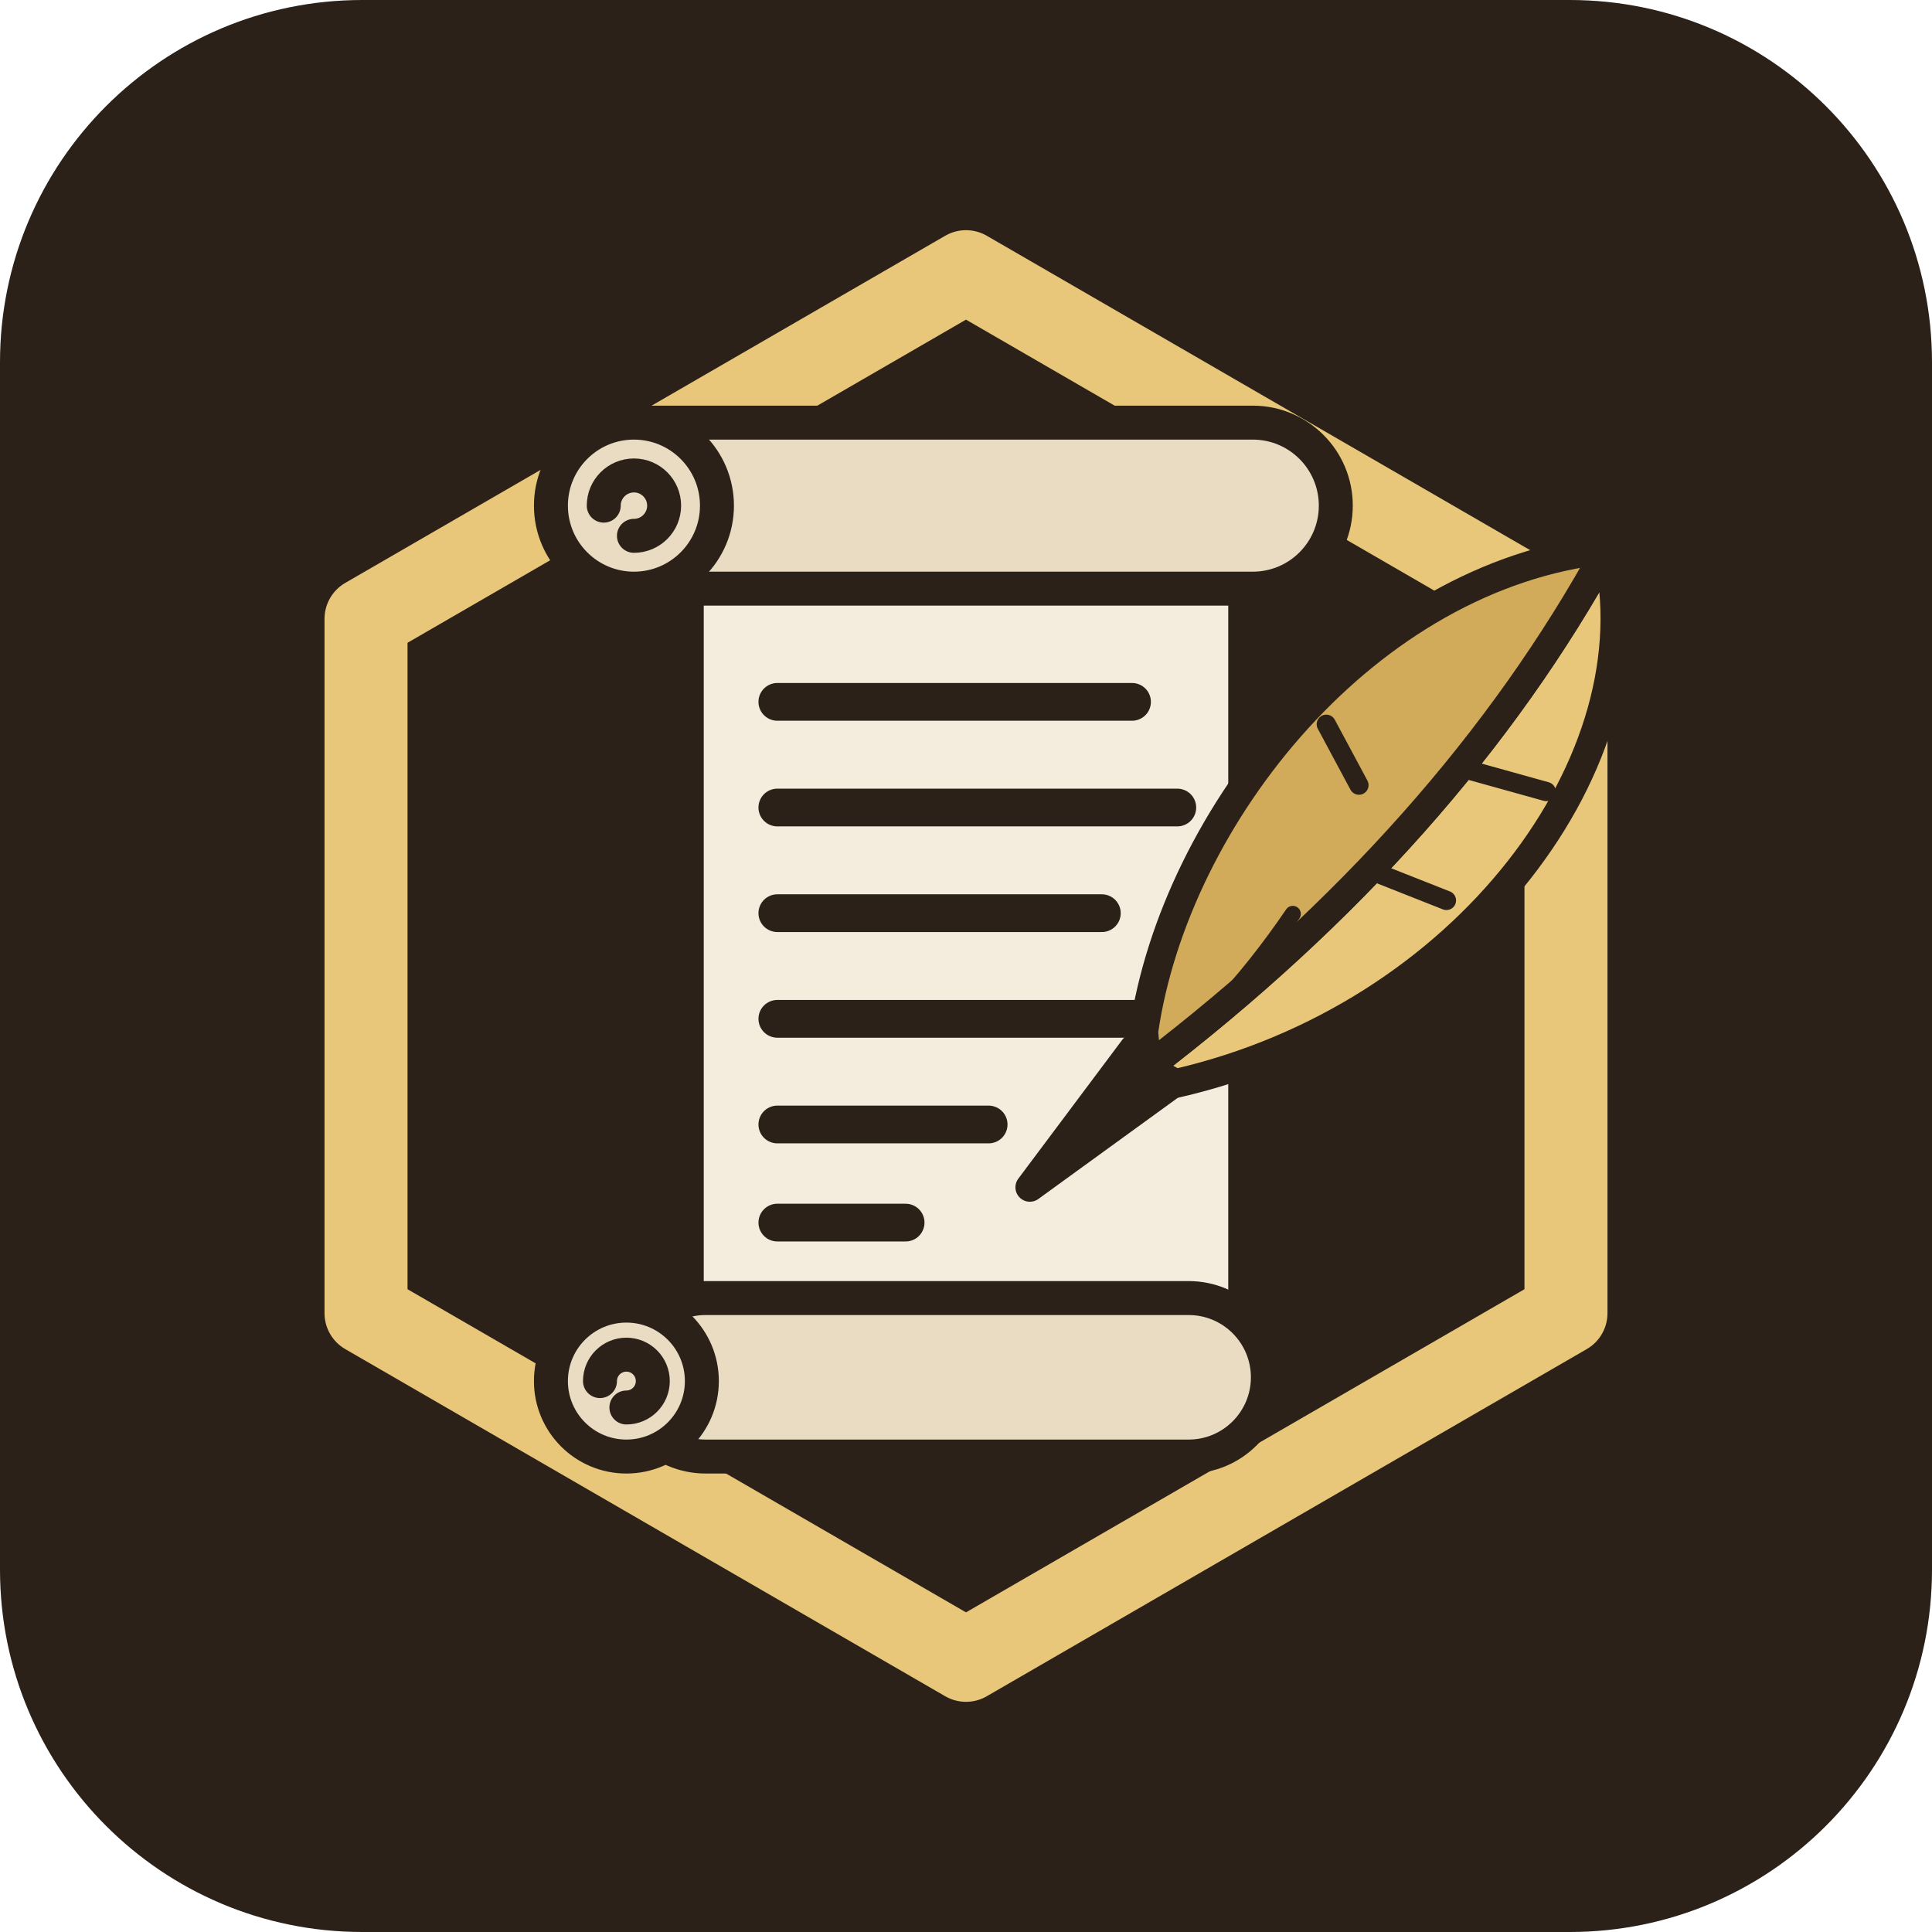
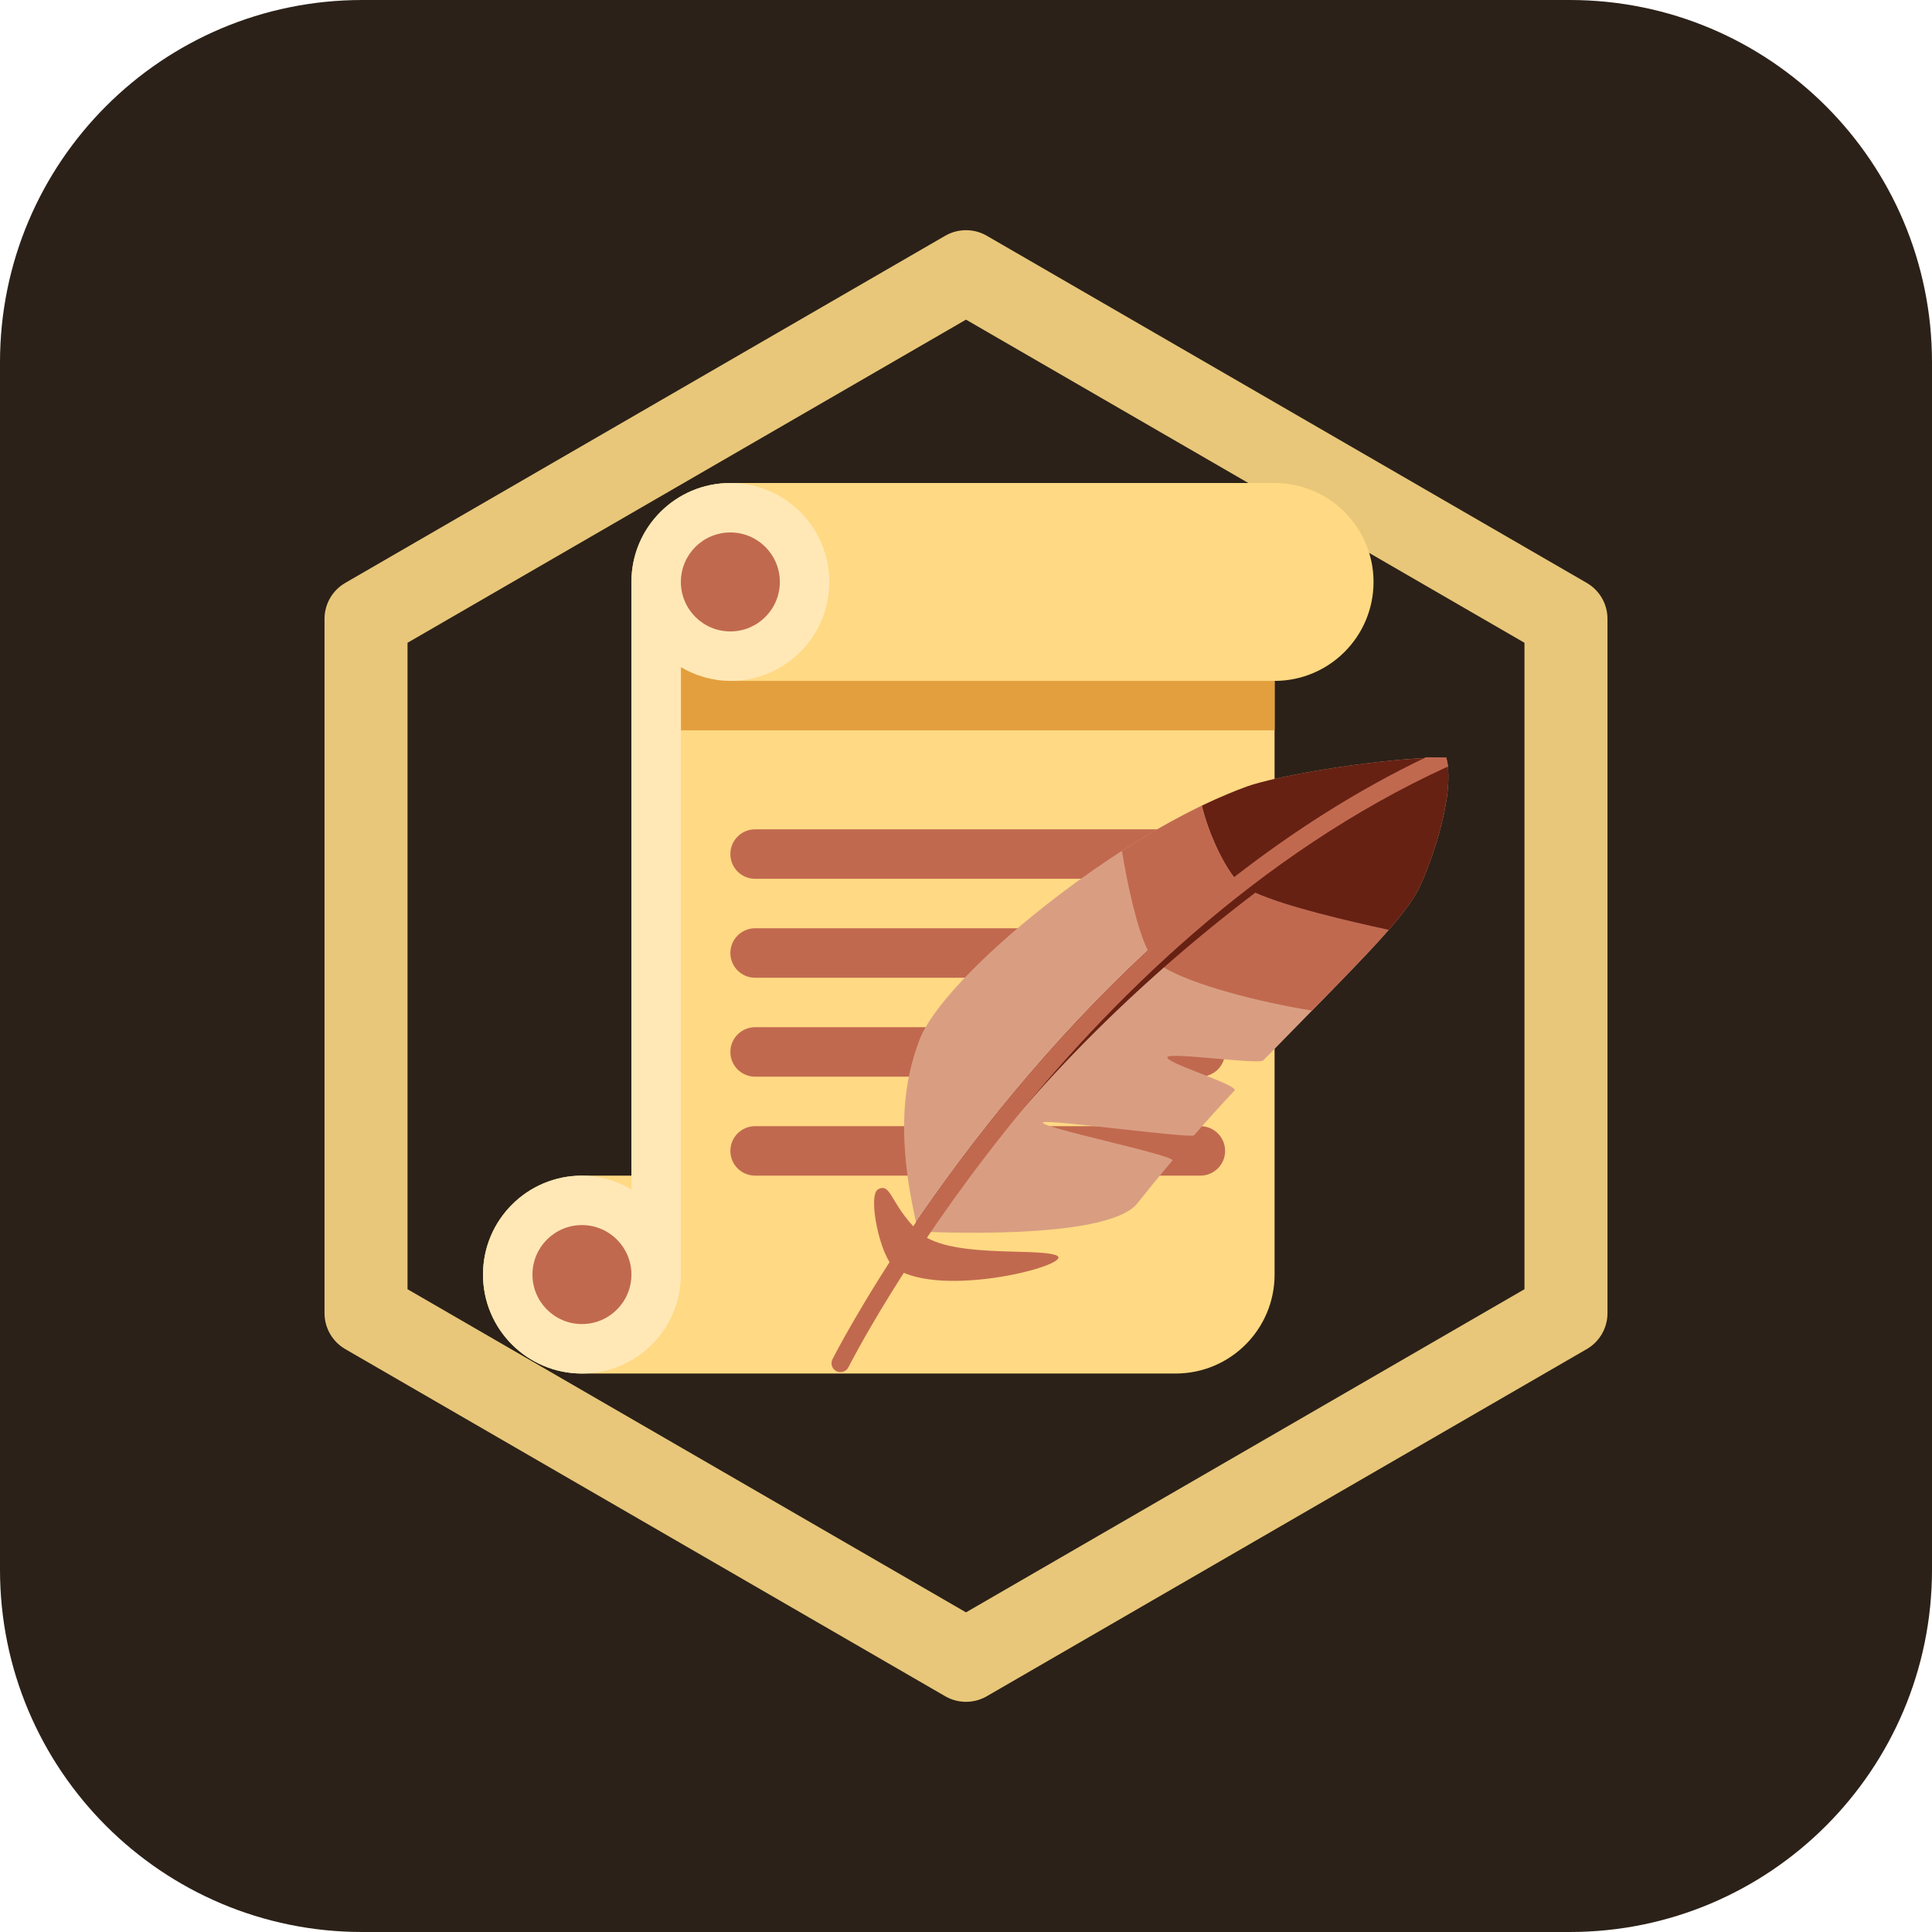
<svg xmlns="http://www.w3.org/2000/svg" viewBox="0 0 512 512">
  <rect width="512" height="512" rx="96" fill="#2b2118" />
  <polygon points="256,72 415,164 415,348 256,440 97,348 97,164" fill="none" stroke="#e8c77a" stroke-width="22" stroke-linejoin="round" />
-   <g stroke="#2b2118" stroke-width="9" stroke-linejoin="round" stroke-linecap="round">
-     <path d="M182,140 H330 V352 H182 Z" fill="#f4ecdc" />
-     <path d="M168,112 H332 A22,22 0 0 1 332,156 H182 V140" fill="#e9dcc2" />
-     <circle cx="168" cy="134" r="22" fill="#e9dcc2" />
-     <path d="M168,134 m-8,0 a8,8 0 1 1 8,8" fill="none" />
-     <rect x="166" y="344" width="170" height="42" rx="21" fill="#e9dcc2" />
-     <circle cx="166" cy="366" r="20" fill="#e9dcc2" />
-     <path d="M166,366 m-7,0 a7,7 0 1 1 7,7" fill="none" />
-     <path d="M206,186 H300 M206,214 H312 M206,242 H292 M206,270 H306 M206,298 H262 M206,324 H240" fill="none" stroke-width="10" />
-   </g>
-   <g transform="translate(340 240) rotate(40) scale(0.85)" stroke="#2b2118" stroke-width="9" stroke-linejoin="round" stroke-linecap="round">
-     <path d="M6,-150 C 60,-110 66,-10 10,64 L 0,66 Q 26,-50 6,-150 Z" fill="#e8c77a" />
-     <path d="M6,-150 C -46,-96 -44,0 -8,58 L 0,66 Q 26,-50 6,-150 Z" fill="#d2ab5a" />
-     <path d="M18,-70 L 40,-80 M 14,-26 L 38,-34 M -6,-44 L -26,-52" fill="none" stroke-width="6" />
-     <path d="M0,70 Q 8,40 4,0" fill="none" stroke="#2b2118" stroke-width="5" />
-     <path d="M -7,64 L 9,66 L -4,118 Z" fill="#2b2118" />
-   </g>
+   <svg x="128" y="128" width="236" height="236" viewBox="0 0 36 36">
+     <path fill="#FFD983" d="M32 0H10a4 4 0 0 0-4 4v24H4a4 4 0 0 0 0 8h24a4 4 0 0 0 4-4V8a4 4 0 0 0 0-8z" />
+     <path fill="#E39F3D" d="M8 10h24V8H10L8 7z" />
+     <path fill="#FFE8B6" d="M10 0a4 4 0 0 0-4 4v24.555A3.955 3.955 0 0 0 4 28a4 4 0 1 0 4 4V7.445C8.59 7.789 9.268 8 10 8a4 4 0 0 0 0-8z" />
+     <path fill="#C1694F" d="M12 4a2 2 0 1 1-4.001-.001A2 2 0 0 1 12 4M6 32a2 2 0 1 1-4.001-.001A2 2 0 0 1 6 32m24-17a1 1 0 0 1-1 1H11a1 1 0 0 1 0-2h18a1 1 0 0 1 1 1m0 4a1 1 0 0 1-1 1H11a1 1 0 1 1 0-2h18a1 1 0 0 1 1 1m0 4a1 1 0 0 1-1 1H11a1 1 0 1 1 0-2h18a1 1 0 0 1 1 1m0 4a1 1 0 0 1-1 1H11a1 1 0 1 1 0-2h18a1 1 0 0 1 1 1" />
+   </svg>
+   <svg x="218" y="196" width="170" height="170" viewBox="0 0 36 36">
+     <path fill="#C1694F" d="M4.048 29.644c-.811-.558-1.541-4.073-.936-4.404.738-.402.686.835 2.255 2.362 1.569 1.528 6.47.913 7.708 1.326 1.363.455-6.385 2.533-9.027.716z" />
+     <path fill="#D99E82" d="M5.367 27.603C4 22 4.655 18.919 5.433 16.861 6.8 13.24 16.699 5.169 23.8 2.637 25.678 1.967 31.62 1 35 1c.589 2.332-1.174 6.717-1.62 7.518-1.009 1.81-3.564 4.273-8.646 9.482-.252.258-5.119-.46-5.376-.191-.283.296 4.044 1.579 3.755 1.889-.738.79-1.495 1.624-2.268 2.507-.172.196-8.311-.923-8.484-.722-.232.27 7.501 1.862 7.266 2.14-.645.765-1.299 1.564-1.959 2.397-1.725 2.178-12.301 1.583-12.301 1.583z" />
+     <path fill="#C1694F" d="M19.15 12.787c1.588.966 5.331 1.943 8.316 2.422 1.898-1.937 3.299-3.378 4.302-4.529-2.259-.49-5.742-1.3-7.487-2.087l-.816-.403-4.872 4.17.557.427z" />
+     <path fill="#662113" d="M35.088 1.514A3.85 3.85 0 0 0 35 1c-.378 0-.792.014-1.225.036-3.438.178-8.307 1.006-9.975 1.601-.345.123-.702.27-1.059.418-.478.198-.964.416-1.459.654.356 1.481 1.126 3.144 1.807 4.013a72.185 72.185 0 0 0-4.836 4.115C12.598 17.085 8.232 22.709 5.248 27.079c.04.174.076.344.12.524 0 0 .219.012.589.026 1.482-2.288 5.703-8.239 13.194-14.841a91.61 91.61 0 0 1 5.13-4.195c1.745.787 5.228 1.597 7.487 2.087.322-.369.606-.712.849-1.028.316-.412.569-.785.763-1.134.415-.746 1.969-4.594 1.708-7.004z" />
+     <path fill="#C1694F" d="M35 1c-.369 0-.751-.003-1.138-.008-3.915 1.874-7.509 4.194-10.772 6.73-.68-.87-1.451-2.532-1.807-4.013a42.574 42.574 0 0 0-4.484 2.539c.309 1.911.852 4.377 1.455 5.589C6.827 22.441.638 34.605.553 34.776a.5.5 0 0 0 .895.448c.119-.238 12.144-23.883 33.659-33.72A7.693 7.693 0 0 0 35 1z" />
+   </svg>
</svg>
